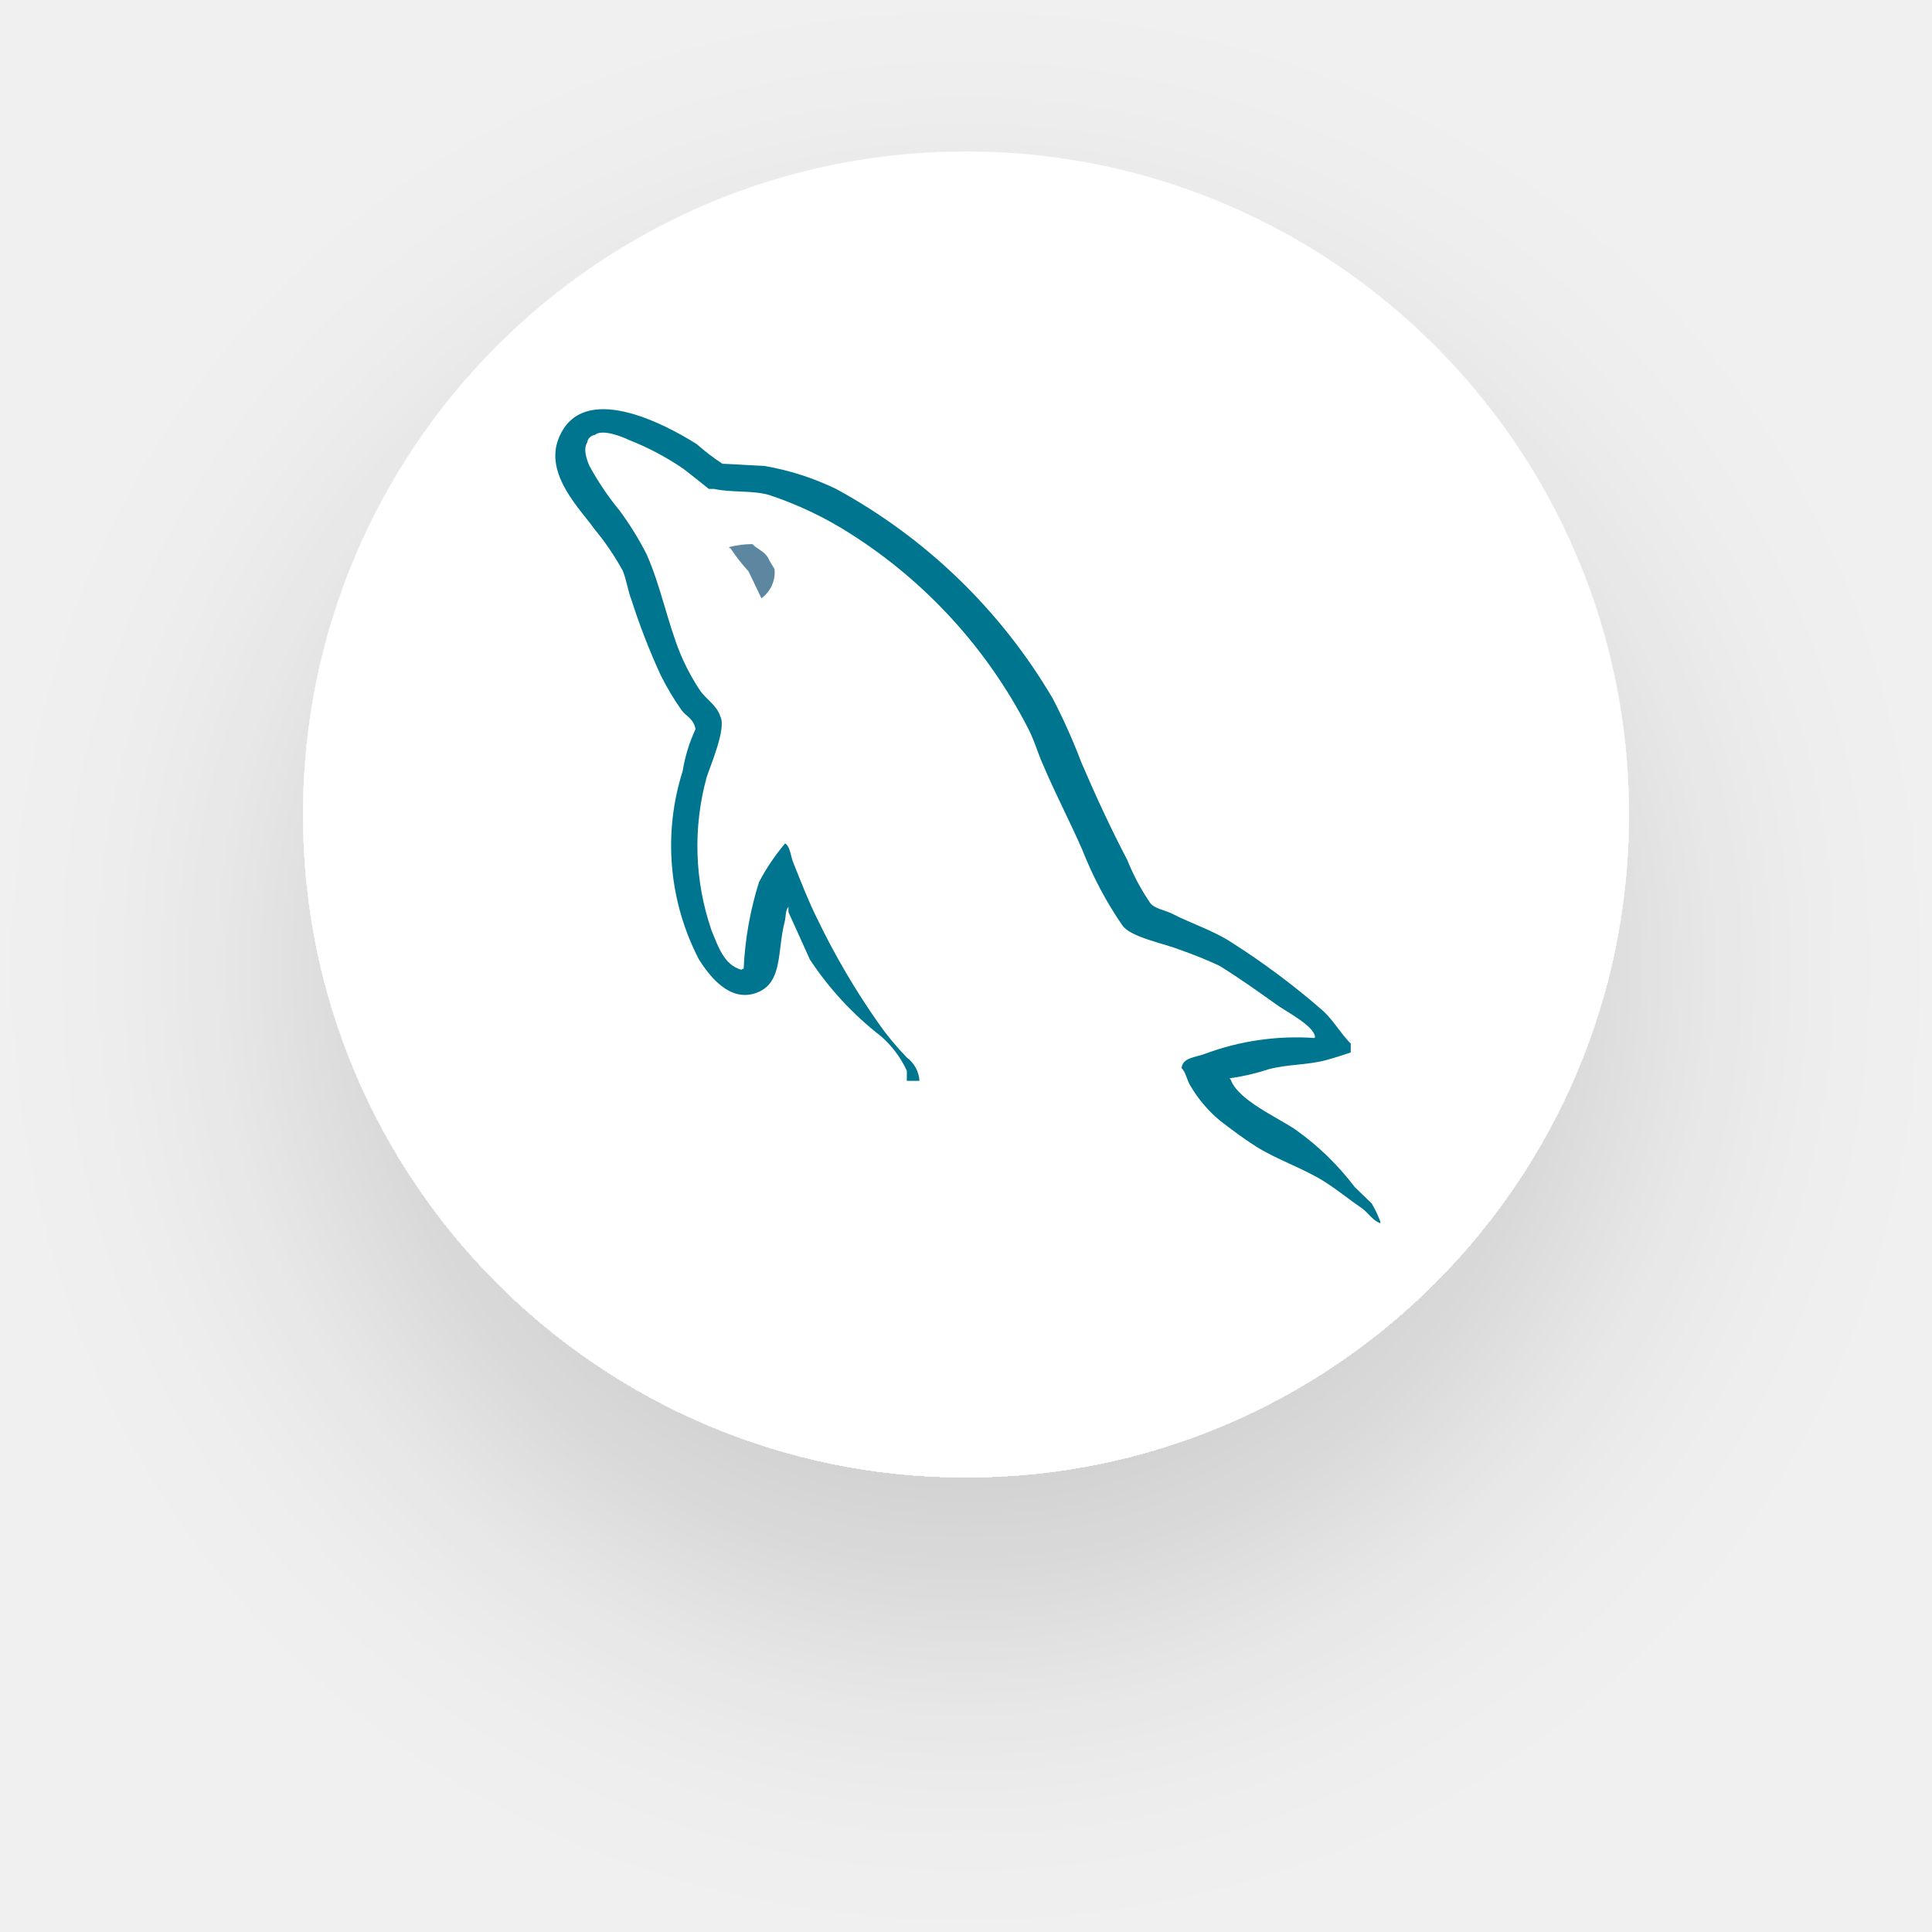
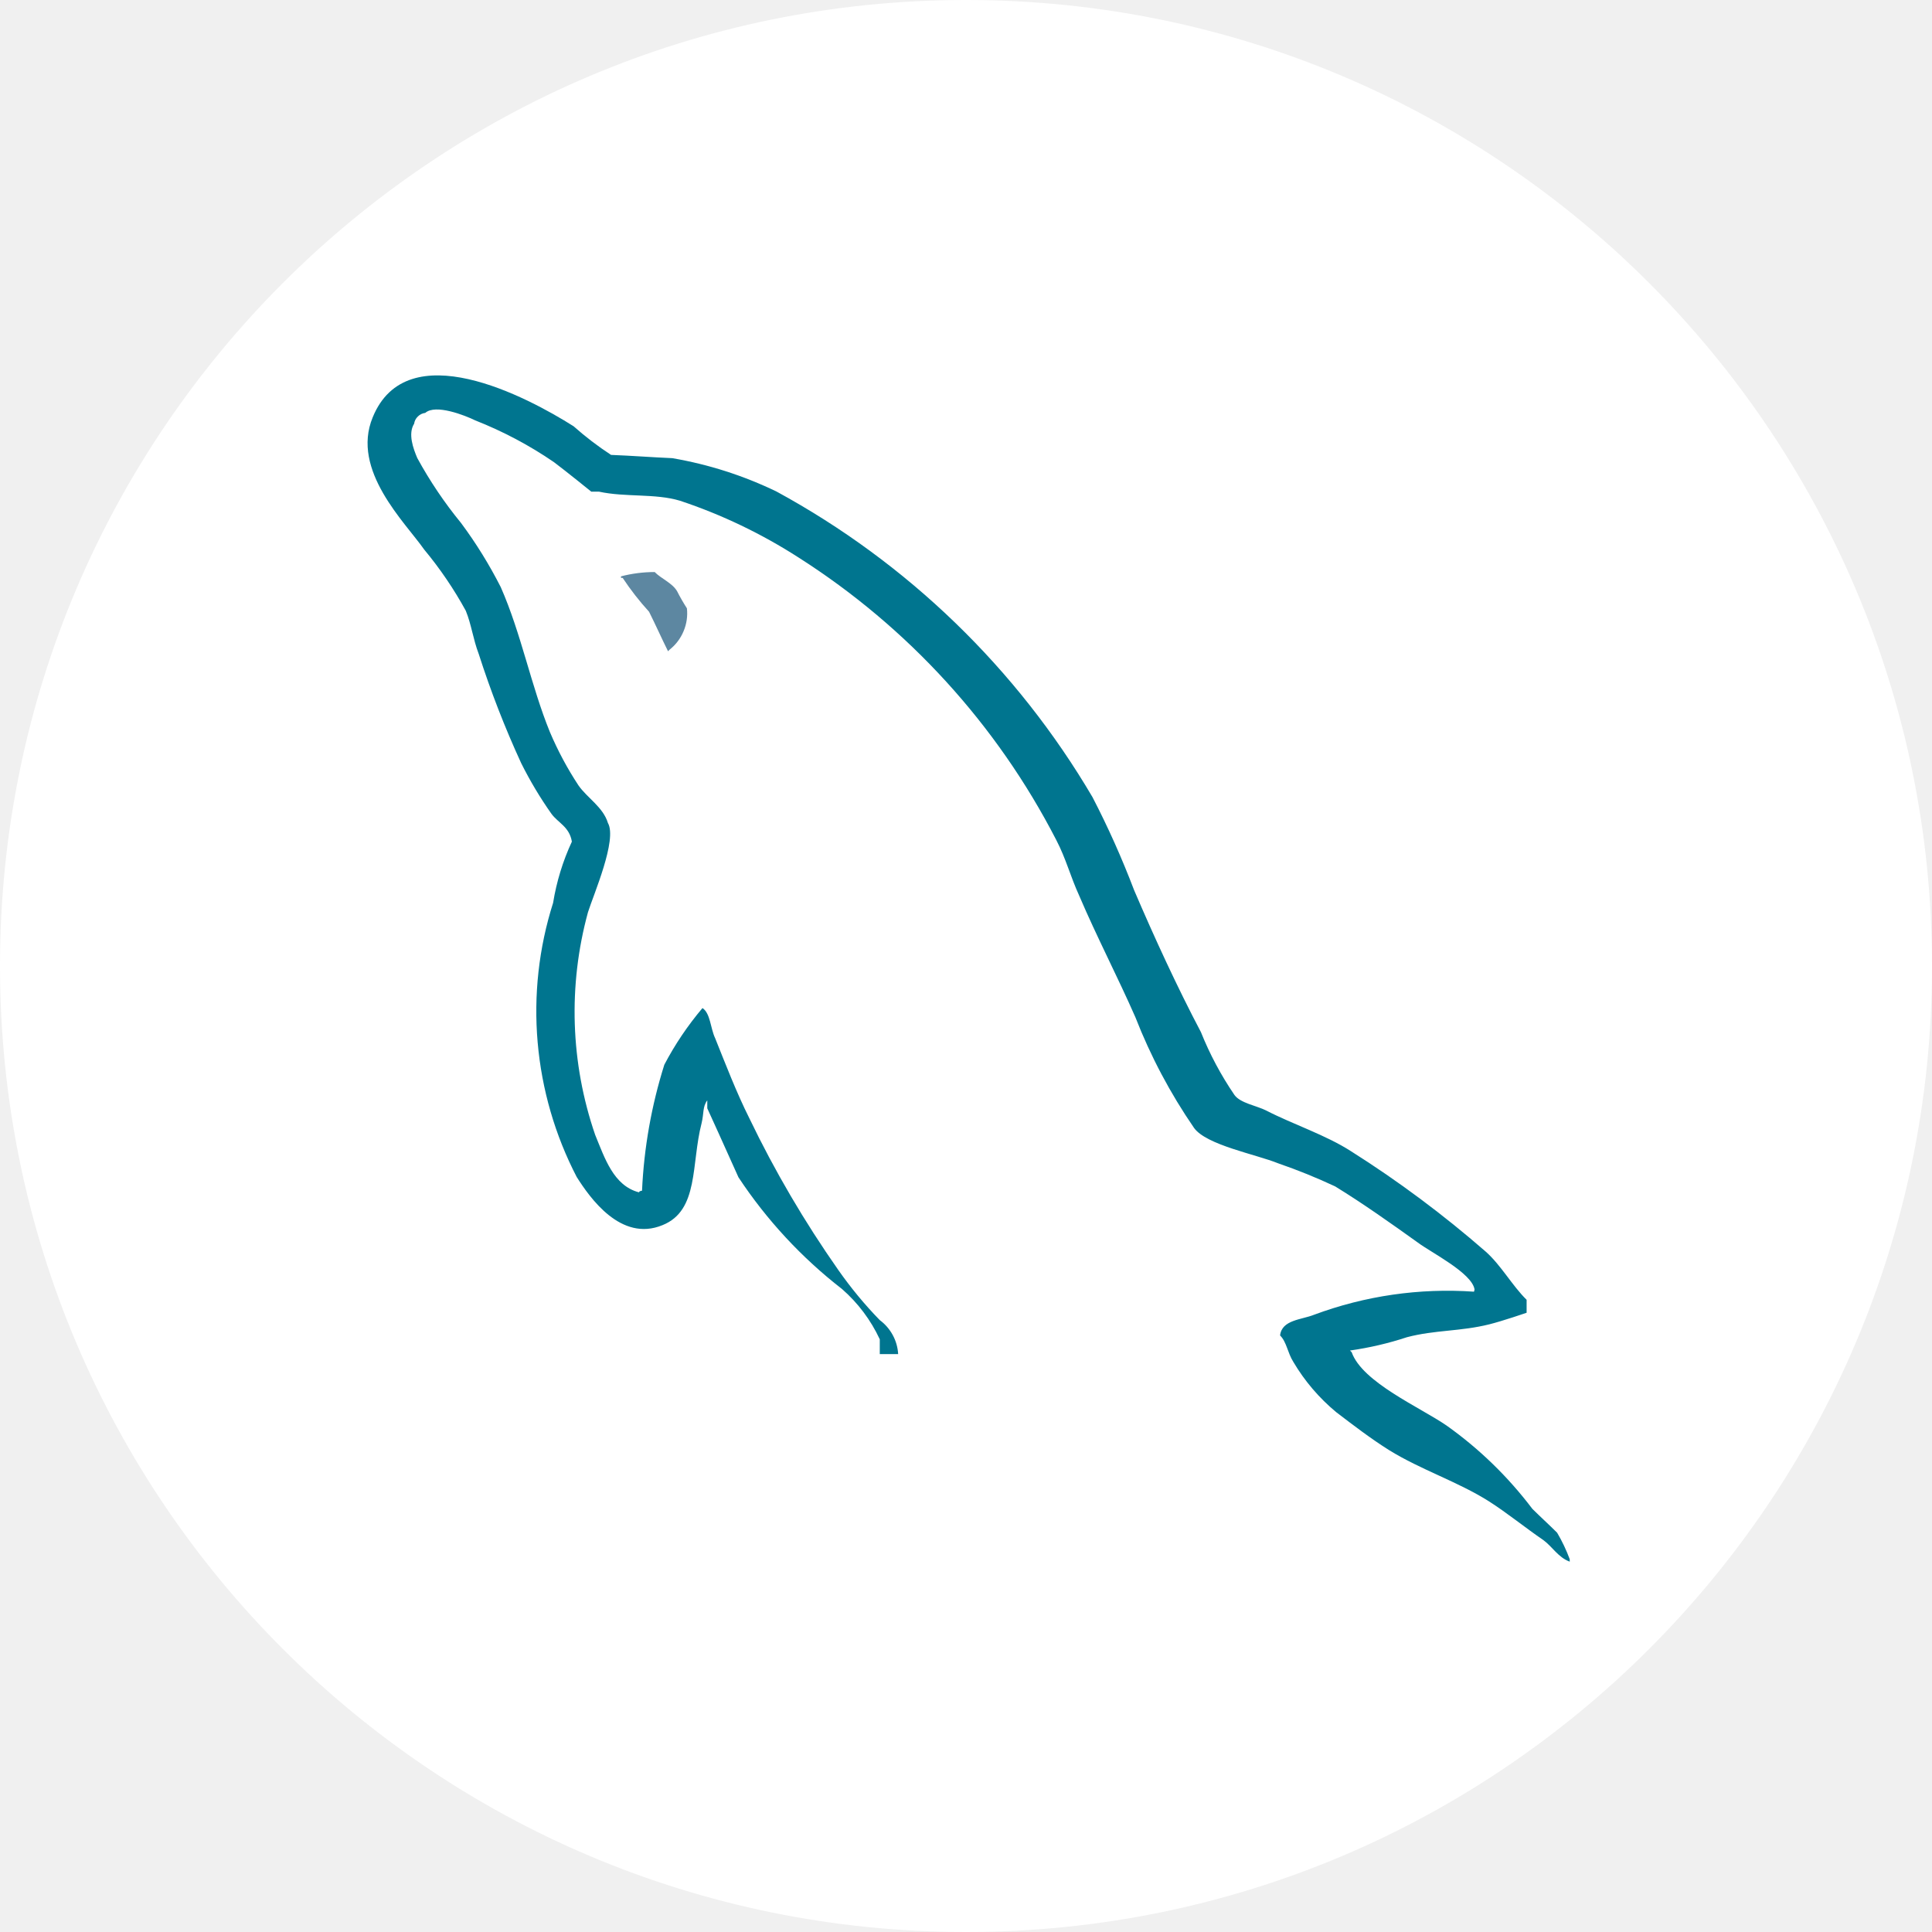
- <svg xmlns="http://www.w3.org/2000/svg" width="51" height="51" viewBox="0 0 51 51" fill="none">
-   <g filter="url(#filter0_d_1964_10597)">
-     <rect x="8" y="4" width="35" height="35" rx="17.5" fill="white" />
-     <path fill-rule="evenodd" clip-rule="evenodd" d="M19.863 14.363C19.656 14.363 19.45 14.389 19.25 14.441V14.469H19.28C19.423 14.685 19.583 14.89 19.758 15.082C19.878 15.321 19.983 15.559 20.102 15.798C20.117 15.784 20.132 15.768 20.132 15.768C20.243 15.68 20.33 15.565 20.384 15.434C20.439 15.304 20.46 15.161 20.445 15.02C20.379 14.919 20.319 14.815 20.265 14.708C20.175 14.559 19.98 14.484 19.861 14.364" fill="#5D87A1" />
-     <path fill-rule="evenodd" clip-rule="evenodd" d="M34.703 27.401C33.718 27.332 32.729 27.474 31.803 27.82C31.579 27.91 31.221 27.91 31.19 28.193C31.31 28.313 31.324 28.506 31.43 28.672C31.634 29.018 31.897 29.327 32.207 29.584C32.52 29.823 32.832 30.061 33.164 30.27C33.746 30.631 34.405 30.839 34.972 31.198C35.302 31.407 35.63 31.676 35.959 31.901C36.123 32.02 36.227 32.213 36.437 32.291V32.246C36.375 32.08 36.299 31.92 36.209 31.767C36.06 31.619 35.91 31.484 35.76 31.334C35.322 30.755 34.798 30.246 34.206 29.825C33.727 29.495 32.68 29.044 32.487 28.497L32.456 28.466C32.807 28.417 33.152 28.336 33.488 28.226C33.996 28.091 34.459 28.122 34.982 27.991C35.222 27.931 35.656 27.782 35.656 27.782V27.548C35.388 27.282 35.197 26.927 34.916 26.676C34.151 26.008 33.335 25.4 32.477 24.857C32.018 24.561 31.427 24.37 30.938 24.118C30.762 24.029 30.47 23.985 30.363 23.837C30.12 23.481 29.916 23.099 29.756 22.699C29.328 21.886 28.913 20.985 28.545 20.126C28.326 19.55 28.075 18.987 27.791 18.441C26.421 16.111 24.443 14.198 22.07 12.906C21.471 12.617 20.834 12.412 20.178 12.3C19.808 12.284 19.439 12.256 19.07 12.242C18.831 12.085 18.604 11.912 18.391 11.723C17.545 11.188 15.373 10.038 14.752 11.56C14.353 12.522 15.344 13.467 15.684 13.956C15.97 14.3 16.223 14.671 16.438 15.064C16.541 15.316 16.571 15.582 16.672 15.845C16.889 16.521 17.146 17.183 17.443 17.828C17.602 18.147 17.785 18.453 17.99 18.744C18.11 18.907 18.316 18.978 18.36 19.248C18.196 19.6 18.082 19.973 18.02 20.356C17.761 21.172 17.666 22.03 17.74 22.883C17.814 23.735 18.054 24.564 18.448 25.324C18.683 25.693 19.247 26.506 20.001 26.195C20.666 25.93 20.518 25.087 20.71 24.349C20.754 24.17 20.725 24.052 20.813 23.934V24.078C20.813 24.078 21.191 24.907 21.378 25.328C21.888 26.101 22.522 26.785 23.253 27.352C23.543 27.604 23.776 27.915 23.938 28.263V28.531H24.271C24.264 28.411 24.231 28.293 24.173 28.186C24.115 28.08 24.035 27.988 23.938 27.916C23.664 27.634 23.413 27.331 23.188 27.009C22.577 26.139 22.038 25.219 21.576 24.26C21.341 23.791 21.144 23.277 20.956 22.809C20.87 22.629 20.87 22.356 20.726 22.263C20.459 22.578 20.227 22.922 20.035 23.288C19.802 24.028 19.666 24.795 19.631 25.57C19.574 25.586 19.602 25.57 19.574 25.6C19.114 25.479 18.956 24.981 18.782 24.559C18.334 23.258 18.289 21.852 18.652 20.525C18.752 20.209 19.186 19.212 19.013 18.91C18.926 18.621 18.638 18.456 18.48 18.229C18.278 17.923 18.105 17.6 17.962 17.263C17.619 16.422 17.445 15.485 17.072 14.638C16.865 14.23 16.625 13.841 16.352 13.474C16.051 13.108 15.786 12.714 15.559 12.297C15.488 12.131 15.387 11.859 15.502 11.678C15.509 11.627 15.533 11.581 15.57 11.545C15.606 11.51 15.653 11.487 15.704 11.481C15.89 11.315 16.424 11.526 16.61 11.617C17.112 11.814 17.59 12.068 18.035 12.372C18.237 12.524 18.712 12.907 18.712 12.907H18.852C19.331 13.011 19.868 12.936 20.318 13.071C21.076 13.324 21.799 13.67 22.47 14.102C24.45 15.364 26.059 17.129 27.134 19.216C27.313 19.559 27.389 19.874 27.553 20.231C27.866 20.966 28.256 21.716 28.569 22.43C28.845 23.136 29.201 23.808 29.631 24.433C29.855 24.745 30.752 24.911 31.156 25.075C31.507 25.197 31.851 25.336 32.188 25.493C32.696 25.806 33.203 26.166 33.682 26.509C33.92 26.688 34.668 27.062 34.713 27.361" fill="#00758F" />
-   </g>
-   <defs>
-     <filter id="filter0_d_1964_10597" x="0" y="0" width="51" height="51" filterUnits="userSpaceOnUse" color-interpolation-filters="sRGB">
-       <feFlood flood-opacity="0" result="BackgroundImageFix" />
-       <feColorMatrix in="SourceAlpha" type="matrix" values="0 0 0 0 0 0 0 0 0 0 0 0 0 0 0 0 0 0 127 0" result="hardAlpha" />
-       <feOffset dy="4" />
-       <feGaussianBlur stdDeviation="4" />
-       <feComposite in2="hardAlpha" operator="out" />
-       <feColorMatrix type="matrix" values="0 0 0 0 0 0 0 0 0 0 0 0 0 0 0 0 0 0 0.15 0" />
-       <feBlend mode="normal" in2="BackgroundImageFix" result="effect1_dropShadow_1964_10597" />
-       <feBlend mode="normal" in="SourceGraphic" in2="effect1_dropShadow_1964_10597" result="shape" />
-     </filter>
-   </defs>
+ <svg xmlns="http://www.w3.org/2000/svg" width="35" height="35" viewBox="0 0 35 35" fill="none">
+   <rect width="35" height="35" rx="17.5" fill="white" />
+   <path fill-rule="evenodd" clip-rule="evenodd" d="M11.863 10.363C11.656 10.363 11.45 10.389 11.25 10.441V10.469H11.28C11.423 10.685 11.583 10.89 11.758 11.082C11.878 11.321 11.983 11.559 12.102 11.798C12.117 11.784 12.132 11.768 12.132 11.768C12.243 11.68 12.33 11.565 12.384 11.434C12.439 11.304 12.46 11.161 12.444 11.02C12.379 10.919 12.319 10.815 12.265 10.708C12.175 10.559 11.98 10.484 11.861 10.364" fill="#5D87A1" />
+   <path fill-rule="evenodd" clip-rule="evenodd" d="M26.703 23.4C25.718 23.331 24.729 23.474 23.803 23.819C23.579 23.909 23.221 23.909 23.19 24.193C23.31 24.312 23.324 24.505 23.43 24.672C23.634 25.018 23.897 25.326 24.207 25.583C24.52 25.822 24.832 26.061 25.164 26.27C25.746 26.63 26.405 26.839 26.972 27.197C27.302 27.407 27.63 27.675 27.959 27.9C28.123 28.02 28.227 28.213 28.437 28.291V28.246C28.375 28.08 28.299 27.919 28.209 27.767C28.06 27.618 27.91 27.483 27.76 27.334C27.322 26.755 26.798 26.245 26.206 25.825C25.727 25.495 24.68 25.043 24.487 24.497L24.456 24.466C24.807 24.416 25.152 24.336 25.488 24.225C25.996 24.091 26.459 24.122 26.982 23.991C27.222 23.931 27.656 23.782 27.656 23.782V23.547C27.388 23.282 27.197 22.926 26.916 22.675C26.151 22.008 25.335 21.399 24.477 20.857C24.018 20.561 23.427 20.37 22.938 20.118C22.762 20.029 22.47 19.985 22.363 19.836C22.12 19.48 21.916 19.098 21.756 18.698C21.328 17.886 20.913 16.985 20.545 16.125C20.326 15.55 20.075 14.987 19.791 14.44C18.421 12.111 16.443 10.198 14.07 8.906C13.471 8.616 12.834 8.412 12.178 8.3C11.808 8.284 11.439 8.255 11.07 8.241C10.831 8.085 10.604 7.911 10.391 7.722C9.545 7.187 7.374 6.037 6.752 7.56C6.353 8.522 7.344 9.467 7.684 9.955C7.97 10.299 8.223 10.671 8.438 11.064C8.541 11.315 8.571 11.582 8.672 11.845C8.889 12.521 9.146 13.183 9.443 13.828C9.602 14.146 9.785 14.453 9.99 14.743C10.11 14.907 10.316 14.978 10.36 15.247C10.196 15.6 10.082 15.973 10.02 16.356C9.761 17.171 9.666 18.03 9.74 18.882C9.814 19.734 10.054 20.564 10.448 21.323C10.683 21.693 11.247 22.506 12.001 22.195C12.666 21.929 12.518 21.086 12.71 20.348C12.754 20.169 12.725 20.052 12.813 19.934V20.078C12.813 20.078 13.191 20.907 13.378 21.328C13.888 22.1 14.522 22.784 15.253 23.351C15.543 23.604 15.776 23.915 15.938 24.263V24.531H16.271C16.264 24.41 16.231 24.292 16.173 24.186C16.115 24.079 16.035 23.987 15.938 23.915C15.664 23.634 15.414 23.331 15.188 23.009C14.577 22.138 14.037 21.219 13.576 20.26C13.341 19.791 13.144 19.277 12.956 18.809C12.87 18.629 12.87 18.356 12.726 18.262C12.459 18.578 12.227 18.922 12.035 19.288C11.802 20.028 11.666 20.795 11.631 21.57C11.574 21.586 11.602 21.57 11.574 21.6C11.114 21.479 10.956 20.981 10.782 20.559C10.334 19.258 10.289 17.852 10.652 16.525C10.752 16.208 11.186 15.211 11.013 14.909C10.926 14.621 10.638 14.456 10.48 14.229C10.278 13.923 10.105 13.599 9.962 13.262C9.619 12.421 9.445 11.484 9.072 10.637C8.865 10.23 8.625 9.841 8.352 9.474C8.051 9.107 7.786 8.713 7.559 8.297C7.488 8.13 7.387 7.858 7.502 7.677C7.509 7.627 7.533 7.58 7.57 7.545C7.606 7.509 7.653 7.486 7.704 7.48C7.89 7.314 8.424 7.525 8.61 7.616C9.112 7.814 9.59 8.067 10.035 8.372C10.237 8.523 10.712 8.907 10.712 8.907H10.852C11.331 9.011 11.868 8.936 12.318 9.071C13.076 9.323 13.799 9.67 14.47 10.102C16.45 11.364 18.059 13.128 19.134 15.215C19.313 15.558 19.389 15.873 19.553 16.231C19.866 16.965 20.256 17.715 20.569 18.429C20.845 19.136 21.201 19.808 21.631 20.433C21.855 20.745 22.752 20.911 23.156 21.075C23.507 21.196 23.851 21.335 24.188 21.493C24.696 21.805 25.203 22.165 25.682 22.508C25.92 22.688 26.668 23.061 26.713 23.361" fill="#00758F" />
</svg>
